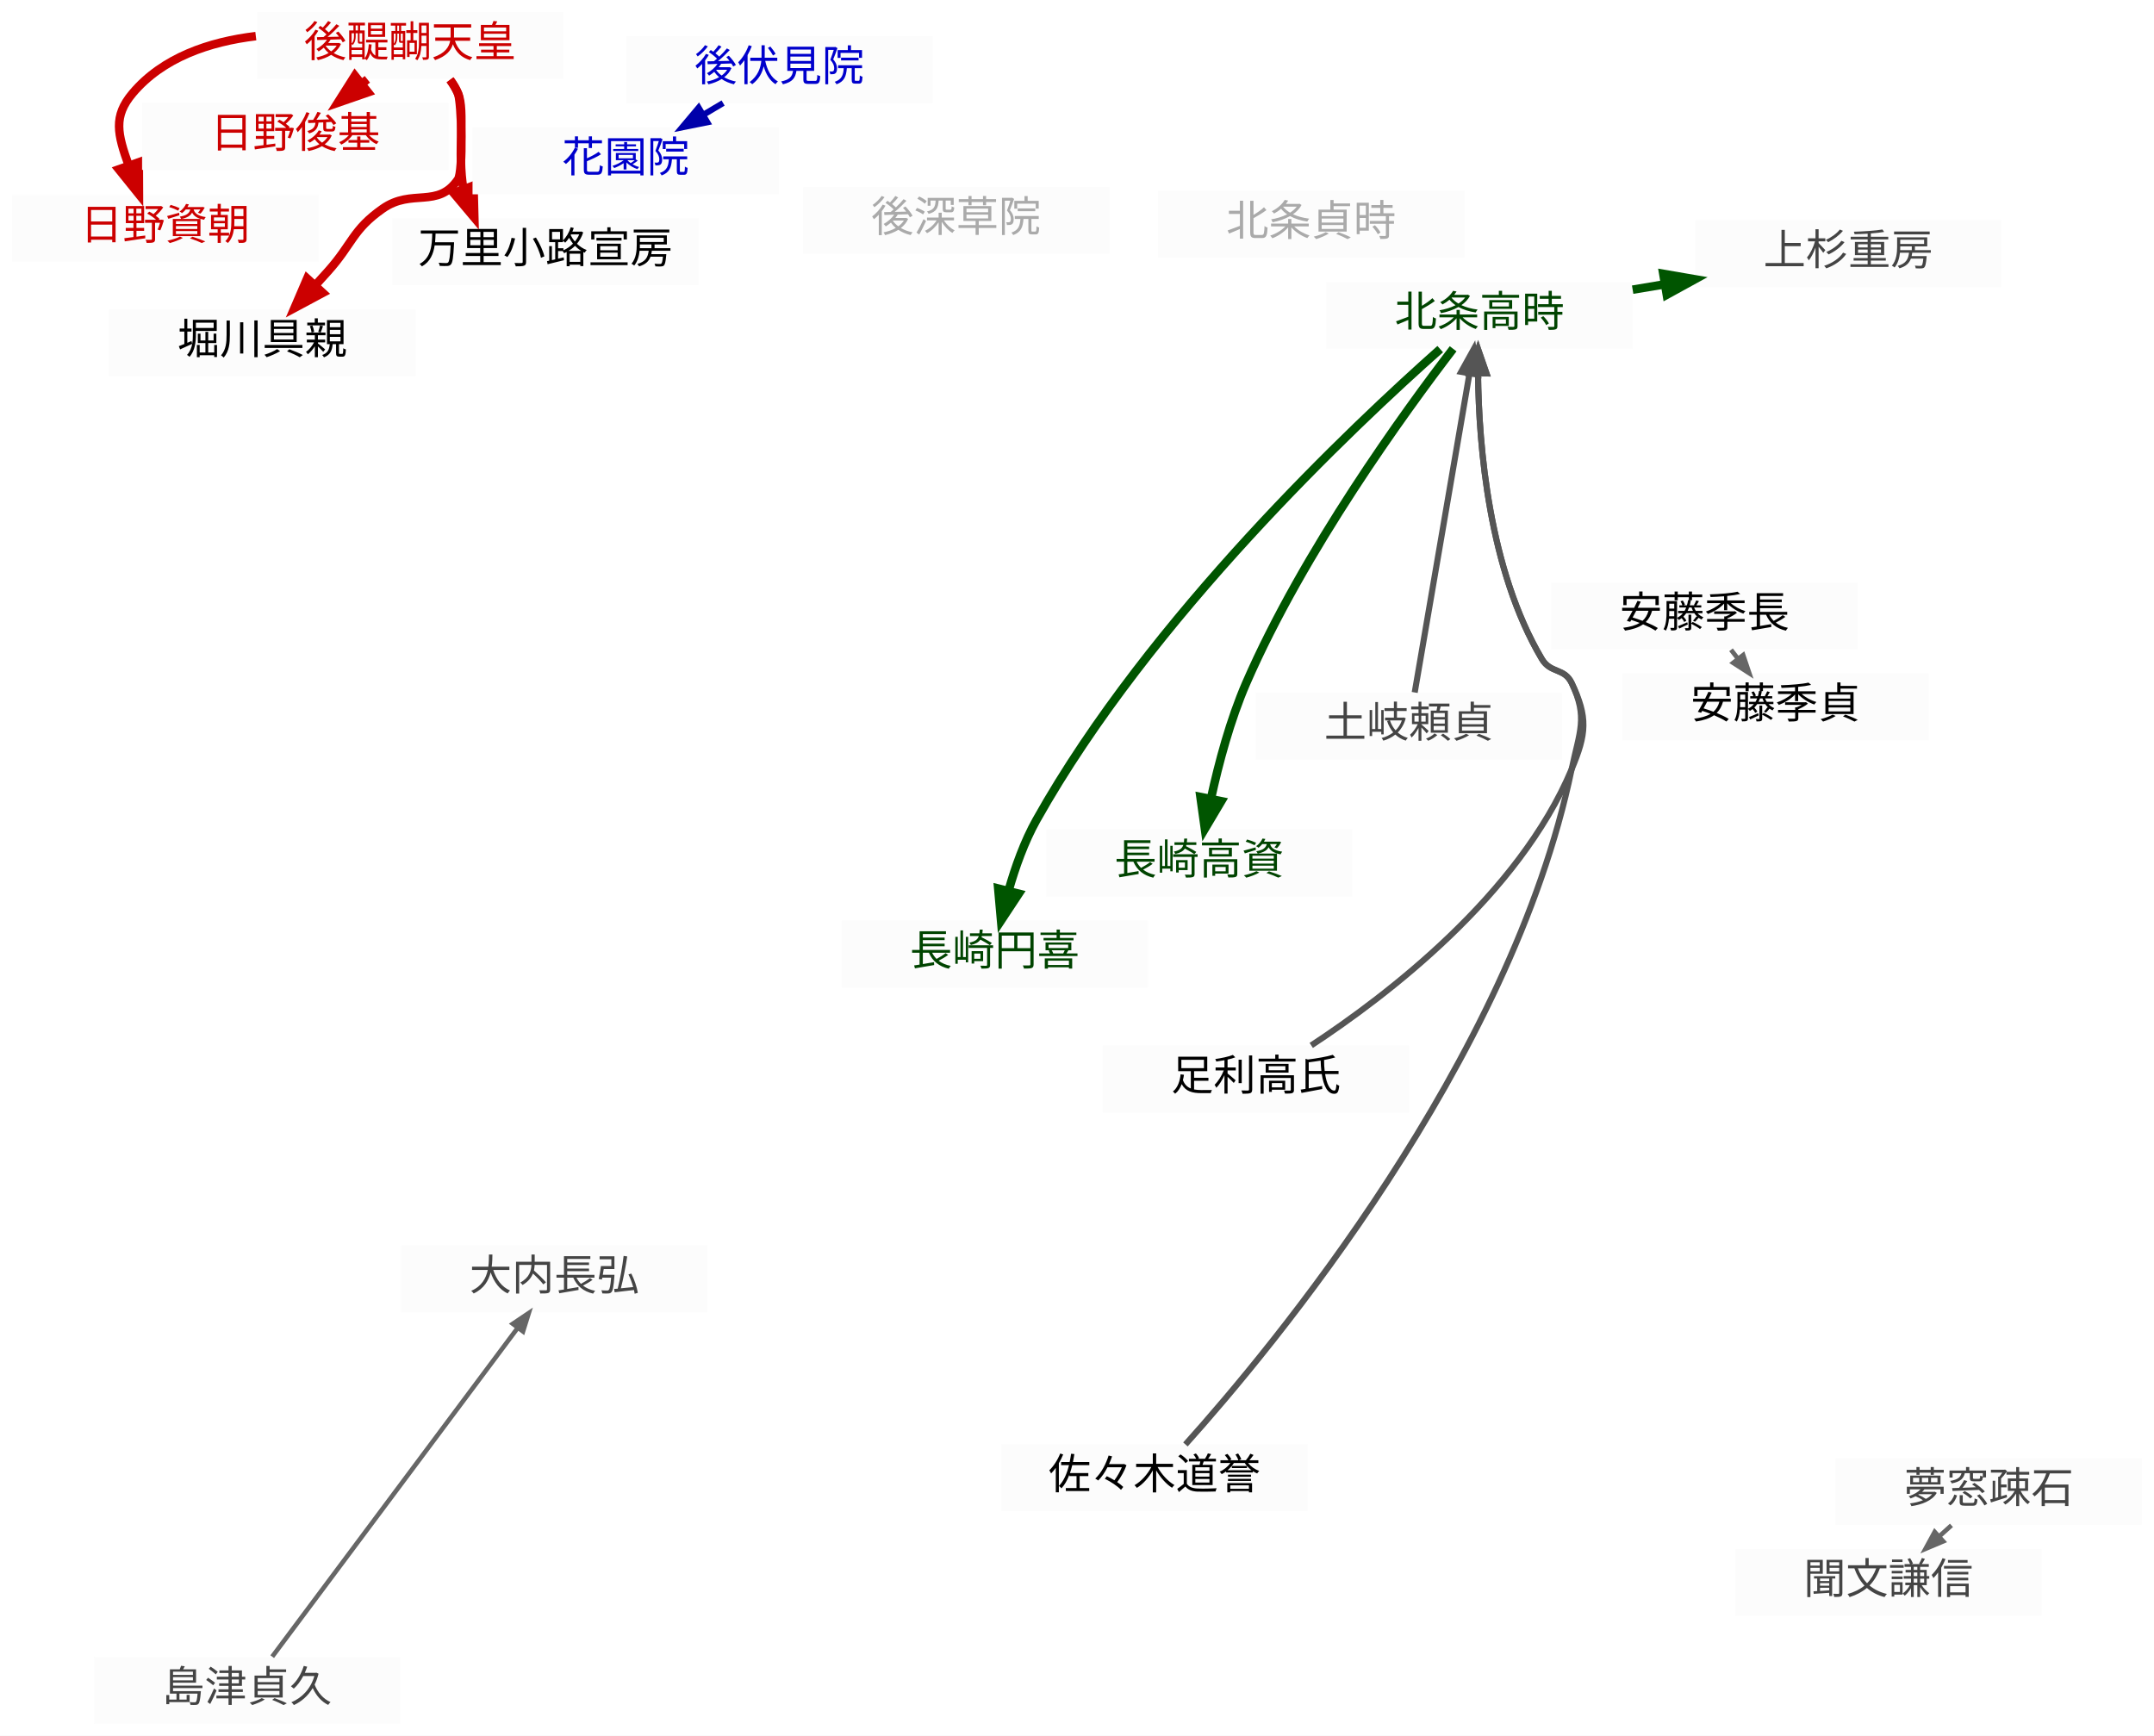
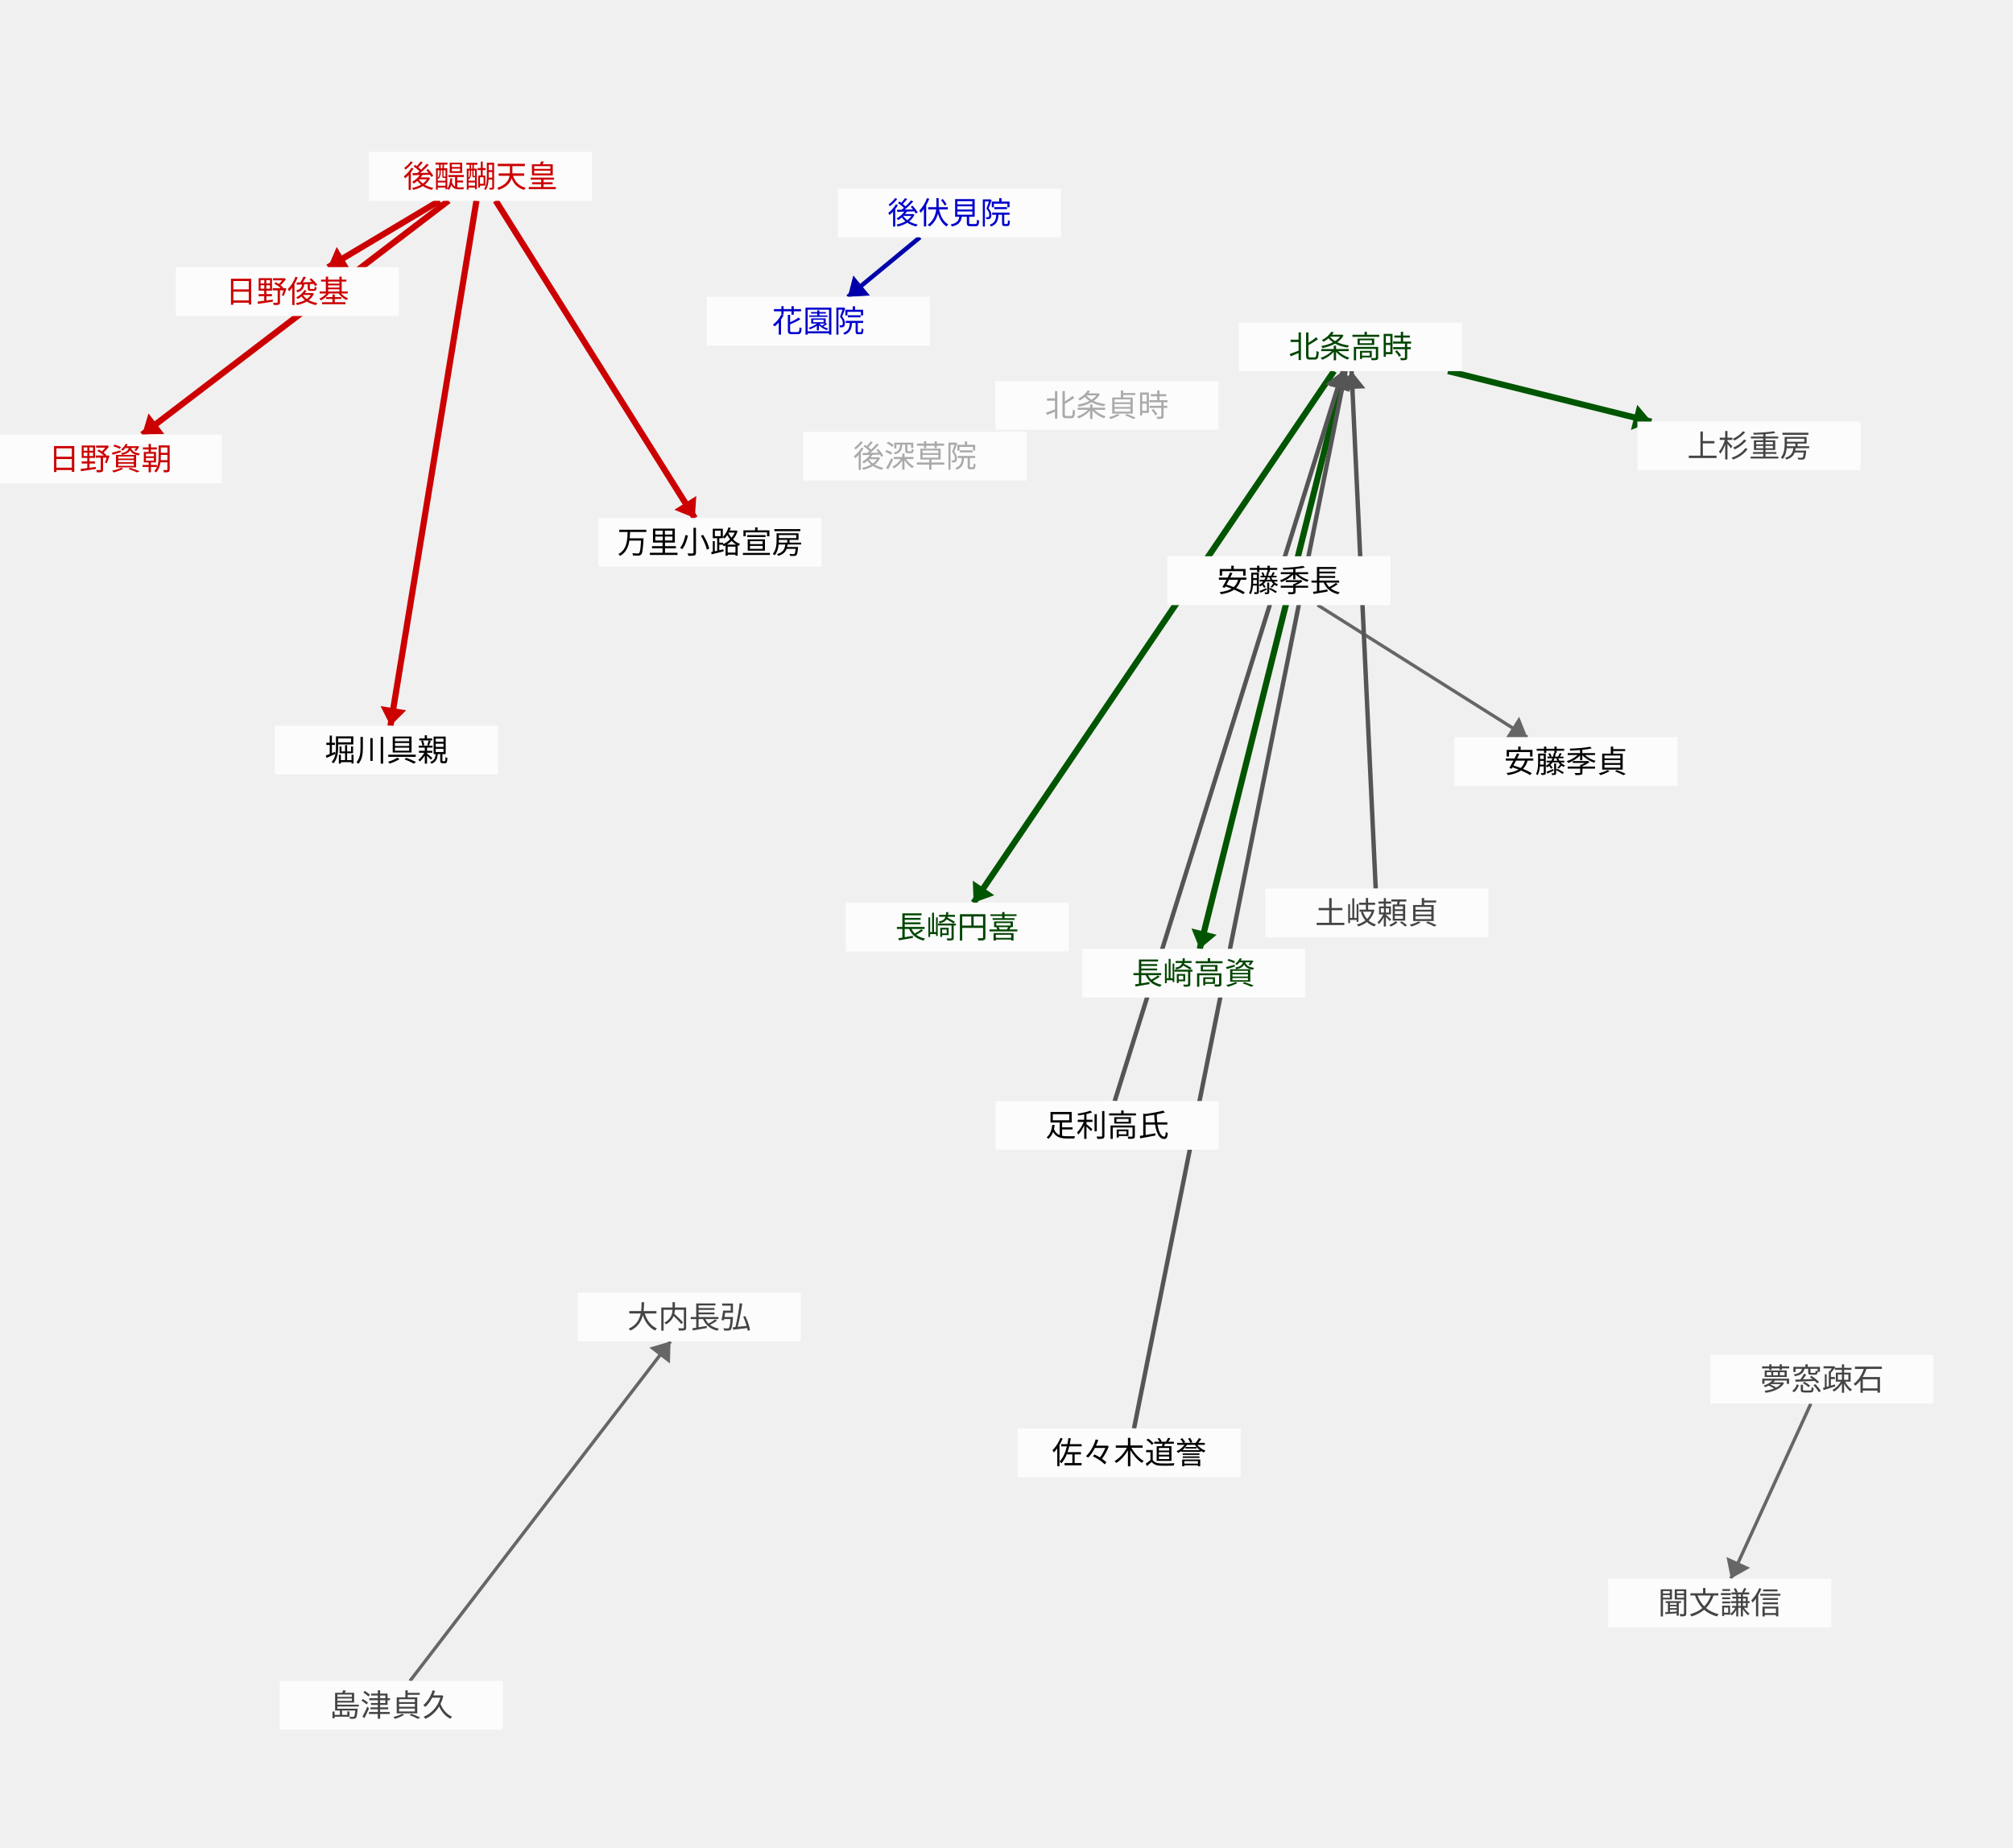
- <svg xmlns="http://www.w3.org/2000/svg" xmlns:xlink="http://www.w3.org/1999/xlink" width="711pt" height="573pt" viewBox="0.00 0.00 710.80 572.83">
-   <g id="graph0" class="graph" transform="scale(1 1) rotate(0) translate(4 568.83)">
-     <polygon fill="#ffffff" stroke="transparent" points="-4,4 -4,-568.83 706.8,-568.83 706.8,4 -4,4" />
-     <g id="node1" class="node">
-       <g id="a_node1">
-         <a xlink:href="https://ja.wikipedia.org/wiki/後醍醐天皇" xlink:title="大覚寺統。討幕を画策する。" target="_blank">
-           <polygon fill="#fcfcfc" stroke="#fcfcfc" stroke-width="0.1" points="181.85,-564.83 80.85,-564.83 80.85,-542.83 181.85,-542.83 181.85,-564.83" />
-           <text text-anchor="middle" x="131.35" y="-550.13" font-family="sans-serif" font-size="14.00" fill="#cc0000">後醍醐天皇</text>
-         </a>
-       </g>
-     </g>
-     <g id="node2" class="node">
-       <g id="a_node2">
-         <a xlink:href="https://ja.wikipedia.org/wiki/日野資朝" xlink:title="討幕計画の主要人物。" target="_blank">
-           <polygon fill="#fcfcfc" stroke="#fcfcfc" stroke-width="0.1" points="101,-504.47 0,-504.47 0,-482.47 101,-482.47 101,-504.47" />
-           <text text-anchor="middle" x="50.5" y="-489.77" font-family="sans-serif" font-size="14.00" fill="#cc0000">日野資朝</text>
-         </a>
-       </g>
-     </g>
-     <g id="edge1" class="edge">
-       <g id="a_edge1">
-         <a xlink:title="討幕計画の指令。">
-           <path fill="none" stroke="#cc0000" stroke-width="2.8" d="M80.42,-556.91C65.09,-555.06 49.71,-549.87 39.73,-538.02 33.32,-530.4 34.75,-524.65 38.48,-514.2" />
-           <polygon fill="#cc0000" stroke="#cc0000" stroke-width="2.8" points="41.8,-515.29 41.85,-504.7 35.21,-512.95 41.8,-515.29" />
-         </a>
-       </g>
-     </g>
-     <g id="node3" class="node">
-       <g id="a_node3">
-         <a xlink:href="https://ja.wikipedia.org/wiki/日野俊基" xlink:title="討幕計画の主要人物。" target="_blank">
-           <polygon fill="#fcfcfc" stroke="#fcfcfc" stroke-width="0.1" points="143.93,-534.82 42.93,-534.82 42.93,-512.82 143.93,-512.82 143.93,-534.82" />
-           <text text-anchor="middle" x="93.43" y="-520.12" font-family="sans-serif" font-size="14.00" fill="#cc0000">日野俊基</text>
-         </a>
-       </g>
-     </g>
-     <g id="edge2" class="edge">
-       <g id="a_edge2">
-         <a xlink:title="討幕計画の指令。">
-           <path fill="none" stroke="#cc0000" stroke-width="2.8" d="M117.23,-542.66C116.63,-542.18 116.02,-541.7 115.41,-541.22" />
-           <polygon fill="#cc0000" stroke="#cc0000" stroke-width="2.8" points="117.45,-538.37 107.44,-534.91 113.11,-543.86 117.45,-538.37" />
-         </a>
-       </g>
-     </g>
-     <g id="node4" class="node">
-       <g id="a_node4">
-         <a xlink:href="https://ja.wikipedia.org/wiki/万里小路宣房" xlink:title="後醍醐の側近。" target="_blank">
-           <polygon fill="#fcfcfc" stroke="#fcfcfc" stroke-width="0.1" points="226.48,-496.77 125.48,-496.77 125.48,-474.77 226.48,-474.77 226.48,-496.77" />
-           <text text-anchor="middle" x="175.98" y="-482.07" font-family="sans-serif" font-size="14.00" fill="#000000">万里小路宣房</text>
-         </a>
-       </g>
-     </g>
-     <g id="edge3" class="edge">
-       <g id="a_edge3">
-         <a xlink:title="後醍醐の側近。">
-           <path fill="none" stroke="#cc0000" stroke-width="2.8" d="M144.48,-542.48C145.53,-541.08 146.44,-539.58 147.13,-538.02 149.64,-532.34 146.82,-518.06 148.91,-506.51" />
-           <polygon fill="#cc0000" stroke="#cc0000" stroke-width="2.8" points="152.25,-507.6 152.52,-497 145.7,-505.12 152.25,-507.6" />
-         </a>
-       </g>
-     </g>
-     <g id="node5" class="node">
-       <g id="a_node5">
-         <a xlink:href="https://ja.wikipedia.org/wiki/堀川具親" xlink:title="公卿。" target="_blank">
-           <polygon fill="#fcfcfc" stroke="#fcfcfc" stroke-width="0.1" points="133.05,-466.76 32.05,-466.76 32.05,-444.76 133.05,-444.76 133.05,-466.76" />
-           <text text-anchor="middle" x="82.55" y="-452.06" font-family="sans-serif" font-size="14.00" fill="#000000">堀川具親</text>
-         </a>
-       </g>
-     </g>
-     <g id="edge4" class="edge">
-       <g id="a_edge4">
-         <a xlink:title="宮方の公卿。">
-           <path fill="none" stroke="#cc0000" stroke-width="2.8" d="M144.55,-542.51C145.59,-541.1 146.48,-539.6 147.13,-538.02 148.34,-535.11 148.92,-512.23 147.13,-509.62 140.44,-499.85 131.98,-506.77 122.28,-499.97 112.28,-492.96 112.36,-488.37 104.2,-479.27 102.87,-477.79 101.48,-476.25 100.08,-474.71" />
-           <polygon fill="#cc0000" stroke="#cc0000" stroke-width="2.8" points="102.52,-472.19 93.18,-467.19 97.36,-476.92 102.52,-472.19" />
-         </a>
-       </g>
-     </g>
-     <g id="node6" class="node">
-       <g id="a_node6">
-         <a xlink:href="https://ja.wikipedia.org/wiki/後伏見天皇" xlink:title="持明院統。幕府の支持を受ける。" target="_blank">
-           <polygon fill="#fcfcfc" stroke="#fcfcfc" stroke-width="0.1" points="303.71,-556.86 202.71,-556.86 202.71,-534.86 303.71,-534.86 303.71,-556.86" />
-           <text text-anchor="middle" x="253.21" y="-542.16" font-family="sans-serif" font-size="14.00" fill="#0000cc">後伏見院</text>
-         </a>
-       </g>
-     </g>
-     <g id="node7" class="node">
-       <g id="a_node7">
-         <a xlink:href="https://ja.wikipedia.org/wiki/花園天皇" xlink:title="持明院統。" target="_blank">
-           <polygon fill="#fcfcfc" stroke="#fcfcfc" stroke-width="0.1" points="253,-526.78 152,-526.78 152,-504.78 253,-504.78 253,-526.78" />
-           <text text-anchor="middle" x="202.5" y="-512.08" font-family="sans-serif" font-size="14.00" fill="#0000cc">花園院</text>
-         </a>
-       </g>
-     </g>
-     <g id="edge11" class="edge">
-       <g id="a_edge11">
-         <a xlink:title="持明院統の連携。">
-           <path fill="none" stroke="#0000aa" stroke-width="2" d="M234.62,-534.83C232.55,-533.61 230.42,-532.34 228.28,-531.07" />
-           <polygon fill="#0000aa" stroke="#0000aa" stroke-width="2" points="229.4,-528.48 221.09,-526.81 226.54,-533.3 229.4,-528.48" />
-         </a>
-       </g>
-     </g>
-     <g id="node8" class="node">
-       <g id="a_node8">
-         <a xlink:href="https://ja.wikipedia.org/wiki/後深草天皇" xlink:title="持明院統。既に故人。" target="_blank">
-           <polygon fill="#fcfcfc" stroke="#fcfcfc" stroke-width="0.1" points="362.01,-507.1 261.01,-507.1 261.01,-485.1 362.01,-485.1 362.01,-507.1" />
-           <text text-anchor="middle" x="311.51" y="-492.4" font-family="sans-serif" font-size="14.00" fill="#aaaaaa">後深草院</text>
-         </a>
-       </g>
-     </g>
-     <g id="node9" class="node">
-       <g id="a_node9">
-         <a xlink:href="https://ja.wikipedia.org/wiki/北条高時" xlink:title="鎌倉幕府得宗。" target="_blank">
-           <polygon fill="#fcfcfc" stroke="#fcfcfc" stroke-width="0.1" points="534.71,-475.78 433.71,-475.78 433.71,-453.78 534.71,-453.78 534.71,-475.78" />
-           <text text-anchor="middle" x="484.21" y="-461.08" font-family="sans-serif" font-size="14.00" fill="#004400">北条高時</text>
-         </a>
-       </g>
-     </g>
-     <g id="node11" class="node">
-       <g id="a_node11">
-         <a xlink:href="https://ja.wikipedia.org/wiki/長崎高資" xlink:title="鎌倉幕府内管領。" target="_blank">
-           <polygon fill="#fcfcfc" stroke="#fcfcfc" stroke-width="0.1" points="442.23,-295.04 341.23,-295.04 341.23,-273.04 442.23,-273.04 442.23,-295.04" />
-           <text text-anchor="middle" x="391.73" y="-280.34" font-family="sans-serif" font-size="14.00" fill="#004400">長崎高資</text>
-         </a>
-       </g>
-     </g>
-     <g id="edge5" class="edge">
-       <g id="a_edge5">
-         <a xlink:title="幕府の支配体制。">
-           <path fill="none" stroke="#005500" stroke-width="2.8" d="M475.52,-453.73C459.74,-433.16 426.25,-387.11 407.24,-343.42 401.96,-331.27 398.15,-316.93 395.63,-305.38" />
-           <polygon fill="#005500" stroke="#005500" stroke-width="2.8" points="399.01,-304.43 393.6,-295.33 392.14,-305.82 399.01,-304.43" />
-         </a>
-       </g>
-     </g>
-     <g id="node12" class="node">
-       <g id="a_node12">
-         <a xlink:href="https://ja.wikipedia.org/wiki/長崎円喜" xlink:title="鎌倉幕府内管領。" target="_blank">
-           <polygon fill="#fcfcfc" stroke="#fcfcfc" stroke-width="0.1" points="374.75,-265 273.75,-265 273.75,-243 374.75,-243 374.75,-265" />
-           <text text-anchor="middle" x="324.25" y="-250.3" font-family="sans-serif" font-size="14.00" fill="#004400">長崎円喜</text>
-         </a>
-       </g>
-     </g>
-     <g id="edge6" class="edge">
-       <g id="a_edge6">
-         <a xlink:title="幕府の支配体制。">
-           <path fill="none" stroke="#005500" stroke-width="2.8" d="M471.26,-453.62C443.04,-428.61 375.48,-365.01 338.03,-298.24 334.02,-291.09 331.01,-282.62 328.85,-275.01" />
-           <polygon fill="#005500" stroke="#005500" stroke-width="2.8" points="332.18,-273.9 326.34,-265.06 325.4,-275.61 332.18,-273.9" />
-         </a>
-       </g>
-     </g>
-     <g id="node13" class="node">
-       <g id="a_node13">
-         <a xlink:href="https://ja.wikipedia.org/wiki/上杉重房" xlink:title="有力御家人。" target="_blank">
-           <polygon fill="#fcfcfc" stroke="#fcfcfc" stroke-width="0.1" points="656.39,-496.13 555.39,-496.13 555.39,-474.13 656.39,-474.13 656.39,-496.13" />
-           <text text-anchor="middle" x="605.89" y="-481.43" font-family="sans-serif" font-size="14.00" fill="#444444">上杉重房</text>
-         </a>
-       </g>
-     </g>
-     <g id="edge7" class="edge">
-       <g id="a_edge7">
-         <a xlink:title="鎌倉幕府の有力御家人。">
-           <path fill="none" stroke="#005500" stroke-width="2.8" d="M534.76,-473.24C538.26,-473.82 541.81,-474.41 545.35,-475.01" />
-           <polygon fill="#005500" stroke="#005500" stroke-width="2.8" points="544.87,-478.47 555.31,-476.67 546.02,-471.57 544.87,-478.47" />
-         </a>
-       </g>
-     </g>
-     <g id="node10" class="node">
-       <g id="a_node10">
-         <a xlink:href="https://ja.wikipedia.org/wiki/北条貞時" xlink:title="鎌倉幕府得宗。既に故人。" target="_blank">
-           <polygon fill="#fcfcfc" stroke="#fcfcfc" stroke-width="0.1" points="479.14,-505.78 378.14,-505.78 378.14,-483.78 479.14,-483.78 479.14,-505.78" />
-           <text text-anchor="middle" x="428.64" y="-491.08" font-family="sans-serif" font-size="14.00" fill="#aaaaaa">北条貞時</text>
-         </a>
-       </g>
-     </g>
-     <g id="node14" class="node">
-       <g id="a_node14">
-         <a xlink:href="https://ja.wikipedia.org/wiki/安藤氏_(鎌倉時代)" xlink:title="安藤氏の乱当事者。" target="_blank">
-           <polygon fill="#fcfcfc" stroke="#fcfcfc" stroke-width="0.1" points="609,-376.56 508,-376.56 508,-354.56 609,-354.56 609,-376.56" />
-           <text text-anchor="middle" x="558.5" y="-361.86" font-family="sans-serif" font-size="14.00" fill="#000000">安藤季長</text>
-         </a>
-       </g>
-     </g>
-     <g id="node15" class="node">
-       <g id="a_node15">
-         <a xlink:href="https://ja.wikipedia.org/wiki/安藤氏_(鎌倉時代)" xlink:title="安藤氏の乱当事者。" target="_blank">
-           <polygon fill="#fcfcfc" stroke="#fcfcfc" stroke-width="0.1" points="632.41,-346.56 531.41,-346.56 531.41,-324.56 632.41,-324.56 632.41,-346.56" />
-           <text text-anchor="middle" x="581.91" y="-331.86" font-family="sans-serif" font-size="14.00" fill="#000000">安藤季貞</text>
-         </a>
-       </g>
-     </g>
-     <g id="edge12" class="edge">
-       <g id="a_edge12">
-         <a xlink:title="安藤氏一門。">
-           <path fill="none" stroke="#666666" stroke-width="1.5" d="M567.22,-354.39C567.96,-353.44 568.72,-352.47 569.48,-351.49" />
-           <polygon fill="#666666" stroke="#666666" stroke-width="1.5" points="571.23,-352.66 573.26,-346.64 567.92,-350.08 571.23,-352.66" />
-         </a>
-       </g>
-     </g>
-     <g id="node16" class="node">
-       <g id="a_node16">
-         <a xlink:href="https://ja.wikipedia.org/wiki/足利尊氏" xlink:title="鎌倉幕府の有力御家人。後の尊氏。" target="_blank">
-           <polygon fill="#fcfcfc" stroke="#fcfcfc" stroke-width="0.1" points="460.93,-223.72 359.93,-223.72 359.93,-201.72 460.93,-201.72 460.93,-223.72" />
-           <text text-anchor="middle" x="410.43" y="-209.02" font-family="sans-serif" font-size="14.00" fill="#000000">足利高氏</text>
-         </a>
-       </g>
-     </g>
-     <g id="edge8" class="edge">
-       <g id="a_edge8">
-         <a xlink:title="将軍への忠誠。">
-           <path fill="none" stroke="#555555" stroke-width="2" d="M428.7,-223.83C453.62,-240.2 497.18,-273.4 514.64,-315.02 519.52,-326.65 520.08,-332.03 514.64,-343.42 512.22,-348.49 507.67,-346.53 504.8,-351.36 487.32,-380.82 484.01,-421.58 483.74,-445.36" />
-           <polygon fill="#555555" stroke="#555555" stroke-width="2" points="480.94,-445.6 483.76,-453.59 486.54,-445.58 480.94,-445.6" />
-         </a>
-       </g>
-     </g>
-     <g id="node17" class="node">
-       <g id="a_node17">
-         <a xlink:href="https://ja.wikipedia.org/wiki/佐々木道誉" xlink:title="幕府の有力御家人。" target="_blank">
-           <polygon fill="#fcfcfc" stroke="#fcfcfc" stroke-width="0.1" points="427.48,-92.14 326.48,-92.14 326.48,-70.14 427.48,-70.14 427.48,-92.14" />
-           <text text-anchor="middle" x="376.98" y="-77.44" font-family="sans-serif" font-size="14.00" fill="#000000">佐々木道誉</text>
-         </a>
-       </g>
-     </g>
-     <g id="edge9" class="edge">
-       <g id="a_edge9">
-         <a xlink:title="幕府御家人としての関係。">
-           <path fill="none" stroke="#555555" stroke-width="2" d="M387.18,-92.15C415.54,-123.73 494.64,-218.6 514.64,-315.02 517.2,-327.37 520.08,-332.03 514.64,-343.42 512.22,-348.49 507.67,-346.53 504.8,-351.36 487.32,-380.82 484.01,-421.58 483.74,-445.36" />
-           <polygon fill="#555555" stroke="#555555" stroke-width="2" points="480.94,-445.6 483.76,-453.59 486.54,-445.58 480.94,-445.6" />
-         </a>
-       </g>
-     </g>
-     <g id="node18" class="node">
-       <g id="a_node18">
-         <a xlink:href="https://ja.wikipedia.org/wiki/土岐頼貞" xlink:title="有力武士。" target="_blank">
-           <polygon fill="#fcfcfc" stroke="#fcfcfc" stroke-width="0.1" points="511.44,-340.22 410.44,-340.22 410.44,-318.22 511.44,-318.22 511.44,-340.22" />
-           <text text-anchor="middle" x="460.94" y="-325.52" font-family="sans-serif" font-size="14.00" fill="#444444">土岐頼貞</text>
-         </a>
-       </g>
-     </g>
-     <g id="edge10" class="edge">
-       <g id="a_edge10">
-         <a xlink:title="有力武士。">
-           <path fill="none" stroke="#555555" stroke-width="2" d="M462.84,-340.31C466.8,-363.35 475.94,-416.62 480.89,-445.44" />
-           <polygon fill="#555555" stroke="#555555" stroke-width="2" points="478.17,-446.12 482.28,-453.53 483.68,-445.17 478.17,-446.12" />
-         </a>
-       </g>
-     </g>
-     <g id="node19" class="node">
-       <g id="a_node19">
-         <a xlink:href="https://ja.wikipedia.org/wiki/島津貞久" xlink:title="有力武士。" target="_blank">
-           <polygon fill="#fcfcfc" stroke="#fcfcfc" stroke-width="0.1" points="128.04,-22 27.04,-22 27.04,0 128.04,0 128.04,-22" />
-           <text text-anchor="middle" x="77.54" y="-7.3" font-family="sans-serif" font-size="14.00" fill="#444444">島津貞久</text>
-         </a>
-       </g>
-     </g>
-     <g id="node20" class="node">
-       <g id="a_node20">
-         <a xlink:href="https://ja.wikipedia.org/wiki/大内長弘" xlink:title="有力武士。" target="_blank">
-           <polygon fill="#fcfcfc" stroke="#fcfcfc" stroke-width="0.1" points="229.4,-157.77 128.4,-157.77 128.4,-135.77 229.4,-135.77 229.4,-157.77" />
-           <text text-anchor="middle" x="178.9" y="-143.07" font-family="sans-serif" font-size="14.00" fill="#444444">大内長弘</text>
-         </a>
-       </g>
-     </g>
-     <g id="edge14" class="edge">
-       <g id="a_edge14">
-         <a xlink:title="諸国の有力武士。">
-           <path fill="none" stroke="#666666" stroke-width="1.5" d="M85.83,-22.11C103.73,-46.08 146.02,-102.72 166.86,-130.64" />
-           <polygon fill="#666666" stroke="#666666" stroke-width="1.5" points="165.22,-131.96 170.49,-135.51 168.59,-129.44 165.22,-131.96" />
-         </a>
-       </g>
-     </g>
-     <g id="node21" class="node">
-       <g id="a_node21">
-         <a xlink:href="https://ja.wikipedia.org/wiki/夢窓疎石" xlink:title="禅僧。" target="_blank">
-           <polygon fill="#fcfcfc" stroke="#fcfcfc" stroke-width="0.1" points="702.8,-87.62 601.8,-87.62 601.8,-65.62 702.8,-65.62 702.8,-87.62" />
-           <text text-anchor="middle" x="652.3" y="-72.92" font-family="sans-serif" font-size="14.00" fill="#444444">夢窓疎石</text>
-         </a>
-       </g>
-     </g>
-     <g id="node22" class="node">
-       <g id="a_node22">
-         <a xlink:href="https://ja.wikipedia.org/wiki/聞文謙信" xlink:title="僧侶。" target="_blank">
-           <polygon fill="#fcfcfc" stroke="#fcfcfc" stroke-width="0.1" points="669.64,-57.61 568.64,-57.61 568.64,-35.61 669.64,-35.61 669.64,-57.61" />
-           <text text-anchor="middle" x="619.14" y="-42.91" font-family="sans-serif" font-size="14.00" fill="#444444">聞文謙信</text>
-         </a>
-       </g>
-     </g>
-     <g id="edge13" class="edge">
-       <g id="a_edge13">
-         <a xlink:title="禅僧と僧侶。">
-           <path fill="none" stroke="#666666" stroke-width="1.5" d="M639.96,-65.45C638.64,-64.26 637.3,-63.04 635.94,-61.82" />
-           <polygon fill="#666666" stroke="#666666" stroke-width="1.5" points="637.25,-60.17 631.39,-57.7 634.43,-63.28 637.25,-60.17" />
-         </a>
-       </g>
-     </g>
+ <svg xmlns="http://www.w3.org/2000/svg" xmlns:xlink="http://www.w3.org/1999/xlink" viewBox="-53.284 -104.845 911.874 836.759">
+   <a xlink:title="討幕計画の指令。">
+     <g class="edge" stroke="#cc0000" fill="#cc0000">
+       <line x1="149.94" y1="-13.97" x2="11.12" y2="92.01" stroke="#cc0000" stroke-width="2.8" />
+       <polygon points="11.12,92.01 13.99,82.42 21.12,91.77" fill="inherit" stroke="none" />
+     </g>
+   </a>
+   <a xlink:title="討幕計画の指令。">
+     <g class="edge" stroke="#cc0000" fill="#cc0000">
+       <line x1="145.92" y1="-13.97" x2="95.31" y2="16.22" stroke="#cc0000" stroke-width="2.8" />
+       <polygon points="95.31,16.22 99.25,7.02 105.27,17.12" fill="inherit" stroke="none" />
+     </g>
+   </a>
+   <a xlink:title="後醍醐の側近。">
+     <g class="edge" stroke="#cc0000" fill="#cc0000">
+       <line x1="171.25" y1="-13.97" x2="261.46" y2="129.81" stroke="#cc0000" stroke-width="2.8" />
+       <polygon points="261.46,129.81 252.18,126.08 262.14,119.83" fill="inherit" stroke="none" />
+     </g>
+   </a>
+   <a xlink:title="宮方の公卿。">
+     <g class="edge" stroke="#cc0000" fill="#cc0000">
+       <line x1="162.55" y1="-13.97" x2="123.60" y2="223.94" stroke="#cc0000" stroke-width="2.8" />
+       <polygon points="123.60,223.94 119.11,215.00 130.71,216.90" fill="inherit" stroke="none" />
+     </g>
+   </a>
+   <a xlink:title="持明院統の連携。">
+     <g class="edge" stroke="#0000aa" fill="#0000aa">
+       <line x1="363.47" y1="2.62" x2="330.77" y2="29.63" stroke="#0000aa" stroke-width="2" />
+       <polygon points="330.77,29.63 333.26,19.95 340.75,29.01" fill="inherit" stroke="none" />
+     </g>
+   </a>
+   <a xlink:title="幕府の支配体制。">
+     <g class="edge" stroke="#005500" fill="#005500">
+       <line x1="555.70" y1="63.24" x2="490.18" y2="324.99" stroke="#005500" stroke-width="2.8" />
+       <polygon points="490.18,324.99 486.44,315.72 497.85,318.57" fill="inherit" stroke="none" />
+     </g>
+   </a>
+   <a xlink:title="幕府の支配体制。">
+     <g class="edge" stroke="#005500" fill="#005500">
+       <line x1="551.00" y1="63.24" x2="387.73" y2="304.07" stroke="#005500" stroke-width="2.8" />
+       <polygon points="387.73,304.07 387.40,294.08 397.13,300.67" fill="inherit" stroke="none" />
+     </g>
+   </a>
+   <a xlink:title="鎌倉幕府の有力御家人。">
+     <g class="edge" stroke="#005500" fill="#005500">
+       <line x1="602.66" y1="63.24" x2="694.80" y2="86.17" stroke="#005500" stroke-width="2.8" />
+       <polygon points="694.80,86.17 685.53,89.92 688.37,78.51" fill="inherit" stroke="none" />
+     </g>
+   </a>
+   <a xlink:title="安藤氏一門。">
+     <g class="edge" stroke="#666666" fill="#666666">
+       <line x1="543.52" y1="169.18" x2="638.59" y2="229.11" stroke="#666666" stroke-width="1.5" />
+       <polygon points="638.59,229.11 628.61,229.77 634.88,219.83" fill="inherit" stroke="none" />
+     </g>
+   </a>
+   <a xlink:title="将軍への忠誠。">
+     <g class="edge" stroke="#555555" fill="#555555">
+       <line x1="451.67" y1="393.93" x2="555.02" y2="63.24" stroke="#555555" stroke-width="2" />
+       <polygon points="555.02,63.24 558.21,72.72 546.99,69.21" fill="inherit" stroke="none" />
+     </g>
+   </a>
+   <a xlink:title="幕府御家人としての関係。">
+     <g class="edge" stroke="#555555" fill="#555555">
+       <line x1="460.42" y1="542.22" x2="556.25" y2="63.24" stroke="#555555" stroke-width="2" />
+       <polygon points="556.25,63.24 560.43,72.33 548.90,70.02" fill="inherit" stroke="none" />
+     </g>
+   </a>
+   <a xlink:title="有力武士。">
+     <g class="edge" stroke="#555555" fill="#555555">
+       <line x1="569.90" y1="297.69" x2="558.97" y2="63.24" stroke="#555555" stroke-width="2" />
+       <polygon points="558.97,63.24 565.21,71.05 553.47,71.60" fill="inherit" stroke="none" />
+     </g>
+   </a>
+   <a xlink:title="諸国の有力武士。">
+     <g class="edge" stroke="#666666" fill="#666666">
+       <line x1="132.42" y1="656.60" x2="250.45" y2="502.78" stroke="#666666" stroke-width="1.5" />
+       <polygon points="250.45,502.78 250.19,512.78 240.86,505.62" fill="inherit" stroke="none" />
+     </g>
+   </a>
+   <a xlink:title="禅僧と僧侶。">
+     <g class="edge" stroke="#666666" fill="#666666">
+       <line x1="767.04" y1="530.92" x2="730.78" y2="610.24" stroke="#666666" stroke-width="1.5" />
+       <polygon points="730.78,610.24 728.80,600.43 739.49,605.32" fill="inherit" stroke="none" />
+     </g>
+   </a>
+   <g class="node" transform="translate(164.35, -24.97)">
+     <a xlink:href="https://ja.wikipedia.org/wiki/後醍醐天皇" xlink:title="大覚寺統。討幕を画策する。" target="_blank">
+       <polygon points="-50.50,-11.00 50.50,-11.00 50.50,11.00 -50.50,11.00 -50.50,-11.00" fill="#fcfcfc" stroke="#fcfcfc" stroke-width="0.1" />
+       <text x="0" y="5" text-anchor="middle" font-family="sans-serif" font-size="14.00" fill="#cc0000">後醍醐天皇</text>
+     </a>
+   </g>
+   <g class="node" transform="translate(-3.28, 103.01)">
+     <a xlink:href="https://ja.wikipedia.org/wiki/日野資朝" xlink:title="討幕計画の主要人物。" target="_blank">
+       <polygon points="-50.50,-11.00 50.50,-11.00 50.50,11.00 -50.50,11.00 -50.50,-11.00" fill="#fcfcfc" stroke="#fcfcfc" stroke-width="0.1" />
+       <text x="0" y="5" text-anchor="middle" font-family="sans-serif" font-size="14.00" fill="#cc0000">日野資朝</text>
+     </a>
+   </g>
+   <g class="node" transform="translate(76.87, 27.22)">
+     <a xlink:href="https://ja.wikipedia.org/wiki/日野俊基" xlink:title="討幕計画の主要人物。" target="_blank">
+       <polygon points="-50.50,-11.00 50.50,-11.00 50.50,11.00 -50.50,11.00 -50.50,-11.00" fill="#fcfcfc" stroke="#fcfcfc" stroke-width="0.1" />
+       <text x="0" y="5" text-anchor="middle" font-family="sans-serif" font-size="14.00" fill="#cc0000">日野俊基</text>
+     </a>
+   </g>
+   <g class="node" transform="translate(268.36, 140.81)">
+     <a xlink:href="https://ja.wikipedia.org/wiki/万里小路宣房" xlink:title="後醍醐の側近。" target="_blank">
+       <polygon points="-50.50,-11.00 50.50,-11.00 50.50,11.00 -50.50,11.00 -50.50,-11.00" fill="#fcfcfc" stroke="#fcfcfc" stroke-width="0.1" />
+       <text x="0" y="5" text-anchor="middle" font-family="sans-serif" font-size="14.00" fill="#000000">万里小路宣房</text>
+     </a>
+   </g>
+   <g class="node" transform="translate(121.80, 234.94)">
+     <a xlink:href="https://ja.wikipedia.org/wiki/堀川具親" xlink:title="公卿。" target="_blank">
+       <polygon points="-50.50,-11.00 50.50,-11.00 50.50,11.00 -50.50,11.00 -50.50,-11.00" fill="#fcfcfc" stroke="#fcfcfc" stroke-width="0.1" />
+       <text x="0" y="5" text-anchor="middle" font-family="sans-serif" font-size="14.00" fill="#000000">堀川具親</text>
+     </a>
+   </g>
+   <g class="node" transform="translate(376.79, -8.38)">
+     <a xlink:href="https://ja.wikipedia.org/wiki/後伏見天皇" xlink:title="持明院統。幕府の支持を受ける。" target="_blank">
+       <polygon points="-50.50,-11.00 50.50,-11.00 50.50,11.00 -50.50,11.00 -50.50,-11.00" fill="#fcfcfc" stroke="#fcfcfc" stroke-width="0.1" />
+       <text x="0" y="5" text-anchor="middle" font-family="sans-serif" font-size="14.00" fill="#0000cc">後伏見院</text>
+     </a>
+   </g>
+   <g class="node" transform="translate(317.45, 40.63)">
+     <a xlink:href="https://ja.wikipedia.org/wiki/花園天皇" xlink:title="持明院統。" target="_blank">
+       <polygon points="-50.50,-11.00 50.50,-11.00 50.50,11.00 -50.50,11.00 -50.50,-11.00" fill="#fcfcfc" stroke="#fcfcfc" stroke-width="0.1" />
+       <text x="0" y="5" text-anchor="middle" font-family="sans-serif" font-size="14.00" fill="#0000cc">花園院</text>
+     </a>
+   </g>
+   <g class="node" transform="translate(361.21, 101.81)">
+     <a xlink:href="https://ja.wikipedia.org/wiki/後深草天皇" xlink:title="持明院統。既に故人。" target="_blank">
+       <polygon points="-50.50,-11.00 50.50,-11.00 50.50,11.00 -50.50,11.00 -50.50,-11.00" fill="#fcfcfc" stroke="#fcfcfc" stroke-width="0.1" />
+       <text x="0" y="5" text-anchor="middle" font-family="sans-serif" font-size="14.00" fill="#aaaaaa">後深草院</text>
+     </a>
+   </g>
+   <g class="node" transform="translate(558.45, 52.24)">
+     <a xlink:href="https://ja.wikipedia.org/wiki/北条高時" xlink:title="鎌倉幕府得宗。" target="_blank">
+       <polygon points="-50.50,-11.00 50.50,-11.00 50.50,11.00 -50.50,11.00 -50.50,-11.00" fill="#fcfcfc" stroke="#fcfcfc" stroke-width="0.1" />
+       <text x="0" y="5" text-anchor="middle" font-family="sans-serif" font-size="14.00" fill="#004400">北条高時</text>
+     </a>
+   </g>
+   <g class="node" transform="translate(487.43, 335.99)">
+     <a xlink:href="https://ja.wikipedia.org/wiki/長崎高資" xlink:title="鎌倉幕府内管領。" target="_blank">
+       <polygon points="-50.50,-11.00 50.50,-11.00 50.50,11.00 -50.50,11.00 -50.50,-11.00" fill="#fcfcfc" stroke="#fcfcfc" stroke-width="0.1" />
+       <text x="0" y="5" text-anchor="middle" font-family="sans-serif" font-size="14.00" fill="#004400">長崎高資</text>
+     </a>
+   </g>
+   <g class="node" transform="translate(380.27, 315.07)">
+     <a xlink:href="https://ja.wikipedia.org/wiki/長崎円喜" xlink:title="鎌倉幕府内管領。" target="_blank">
+       <polygon points="-50.50,-11.00 50.50,-11.00 50.50,11.00 -50.50,11.00 -50.50,-11.00" fill="#fcfcfc" stroke="#fcfcfc" stroke-width="0.1" />
+       <text x="0" y="5" text-anchor="middle" font-family="sans-serif" font-size="14.00" fill="#004400">長崎円喜</text>
+     </a>
+   </g>
+   <g class="node" transform="translate(739.01, 97.17)">
+     <a xlink:href="https://ja.wikipedia.org/wiki/上杉重房" xlink:title="有力御家人。" target="_blank">
+       <polygon points="-50.50,-11.00 50.50,-11.00 50.50,11.00 -50.50,11.00 -50.50,-11.00" fill="#fcfcfc" stroke="#fcfcfc" stroke-width="0.1" />
+       <text x="0" y="5" text-anchor="middle" font-family="sans-serif" font-size="14.00" fill="#444444">上杉重房</text>
+     </a>
+   </g>
+   <g class="node" transform="translate(448.09, 78.81)">
+     <a xlink:href="https://ja.wikipedia.org/wiki/北条貞時" xlink:title="鎌倉幕府得宗。既に故人。" target="_blank">
+       <polygon points="-50.50,-11.00 50.50,-11.00 50.50,11.00 -50.50,11.00 -50.50,-11.00" fill="#fcfcfc" stroke="#fcfcfc" stroke-width="0.1" />
+       <text x="0" y="5" text-anchor="middle" font-family="sans-serif" font-size="14.00" fill="#aaaaaa">北条貞時</text>
+     </a>
+   </g>
+   <g class="node" transform="translate(526.07, 158.18)">
+     <a xlink:href="https://ja.wikipedia.org/wiki/安藤氏_(鎌倉時代)" xlink:title="安藤氏の乱当事者。" target="_blank">
+       <polygon points="-50.50,-11.00 50.50,-11.00 50.50,11.00 -50.50,11.00 -50.50,-11.00" fill="#fcfcfc" stroke="#fcfcfc" stroke-width="0.1" />
+       <text x="0" y="5" text-anchor="middle" font-family="sans-serif" font-size="14.00" fill="#000000">安藤季長</text>
+     </a>
+   </g>
+   <g class="node" transform="translate(656.04, 240.11)">
+     <a xlink:href="https://ja.wikipedia.org/wiki/安藤氏_(鎌倉時代)" xlink:title="安藤氏の乱当事者。" target="_blank">
+       <polygon points="-50.50,-11.00 50.50,-11.00 50.50,11.00 -50.50,11.00 -50.50,-11.00" fill="#fcfcfc" stroke="#fcfcfc" stroke-width="0.1" />
+       <text x="0" y="5" text-anchor="middle" font-family="sans-serif" font-size="14.00" fill="#000000">安藤季貞</text>
+     </a>
+   </g>
+   <g class="node" transform="translate(448.23, 404.93)">
+     <a xlink:href="https://ja.wikipedia.org/wiki/足利尊氏" xlink:title="鎌倉幕府の有力御家人。後の尊氏。" target="_blank">
+       <polygon points="-50.50,-11.00 50.50,-11.00 50.50,11.00 -50.50,11.00 -50.50,-11.00" fill="#fcfcfc" stroke="#fcfcfc" stroke-width="0.1" />
+       <text x="0" y="5" text-anchor="middle" font-family="sans-serif" font-size="14.00" fill="#000000">足利高氏</text>
+     </a>
+   </g>
+   <g class="node" transform="translate(458.22, 553.22)">
+     <a xlink:href="https://ja.wikipedia.org/wiki/佐々木道誉" xlink:title="幕府の有力御家人。" target="_blank">
+       <polygon points="-50.50,-11.00 50.50,-11.00 50.50,11.00 -50.50,11.00 -50.50,-11.00" fill="#fcfcfc" stroke="#fcfcfc" stroke-width="0.1" />
+       <text x="0" y="5" text-anchor="middle" font-family="sans-serif" font-size="14.00" fill="#000000">佐々木道誉</text>
+     </a>
+   </g>
+   <g class="node" transform="translate(570.41, 308.69)">
+     <a xlink:href="https://ja.wikipedia.org/wiki/土岐頼貞" xlink:title="有力武士。" target="_blank">
+       <polygon points="-50.50,-11.00 50.50,-11.00 50.50,11.00 -50.50,11.00 -50.50,-11.00" fill="#fcfcfc" stroke="#fcfcfc" stroke-width="0.1" />
+       <text x="0" y="5" text-anchor="middle" font-family="sans-serif" font-size="14.00" fill="#444444">土岐頼貞</text>
+     </a>
+   </g>
+   <g class="node" transform="translate(123.98, 667.60)">
+     <a xlink:href="https://ja.wikipedia.org/wiki/島津貞久" xlink:title="有力武士。" target="_blank">
+       <polygon points="-50.50,-11.00 50.50,-11.00 50.50,11.00 -50.50,11.00 -50.50,-11.00" fill="#fcfcfc" stroke="#fcfcfc" stroke-width="0.1" />
+       <text x="0" y="5" text-anchor="middle" font-family="sans-serif" font-size="14.00" fill="#444444">島津貞久</text>
+     </a>
+   </g>
+   <g class="node" transform="translate(258.89, 491.78)">
+     <a xlink:href="https://ja.wikipedia.org/wiki/大内長弘" xlink:title="有力武士。" target="_blank">
+       <polygon points="-50.50,-11.00 50.50,-11.00 50.50,11.00 -50.50,11.00 -50.50,-11.00" fill="#fcfcfc" stroke="#fcfcfc" stroke-width="0.1" />
+       <text x="0" y="5" text-anchor="middle" font-family="sans-serif" font-size="14.00" fill="#444444">大内長弘</text>
+     </a>
+   </g>
+   <g class="node" transform="translate(772.07, 519.92)">
+     <a xlink:href="https://ja.wikipedia.org/wiki/夢窓疎石" xlink:title="禅僧。" target="_blank">
+       <polygon points="-50.50,-11.00 50.50,-11.00 50.50,11.00 -50.50,11.00 -50.50,-11.00" fill="#fcfcfc" stroke="#fcfcfc" stroke-width="0.1" />
+       <text x="0" y="5" text-anchor="middle" font-family="sans-serif" font-size="14.00" fill="#444444">夢窓疎石</text>
+     </a>
+   </g>
+   <g class="node" transform="translate(725.75, 621.24)">
+     <a xlink:href="https://ja.wikipedia.org/wiki/聞文謙信" xlink:title="僧侶。" target="_blank">
+       <polygon points="-50.50,-11.00 50.50,-11.00 50.50,11.00 -50.50,11.00 -50.50,-11.00" fill="#fcfcfc" stroke="#fcfcfc" stroke-width="0.1" />
+       <text x="0" y="5" text-anchor="middle" font-family="sans-serif" font-size="14.00" fill="#444444">聞文謙信</text>
+     </a>
  </g>
</svg>
